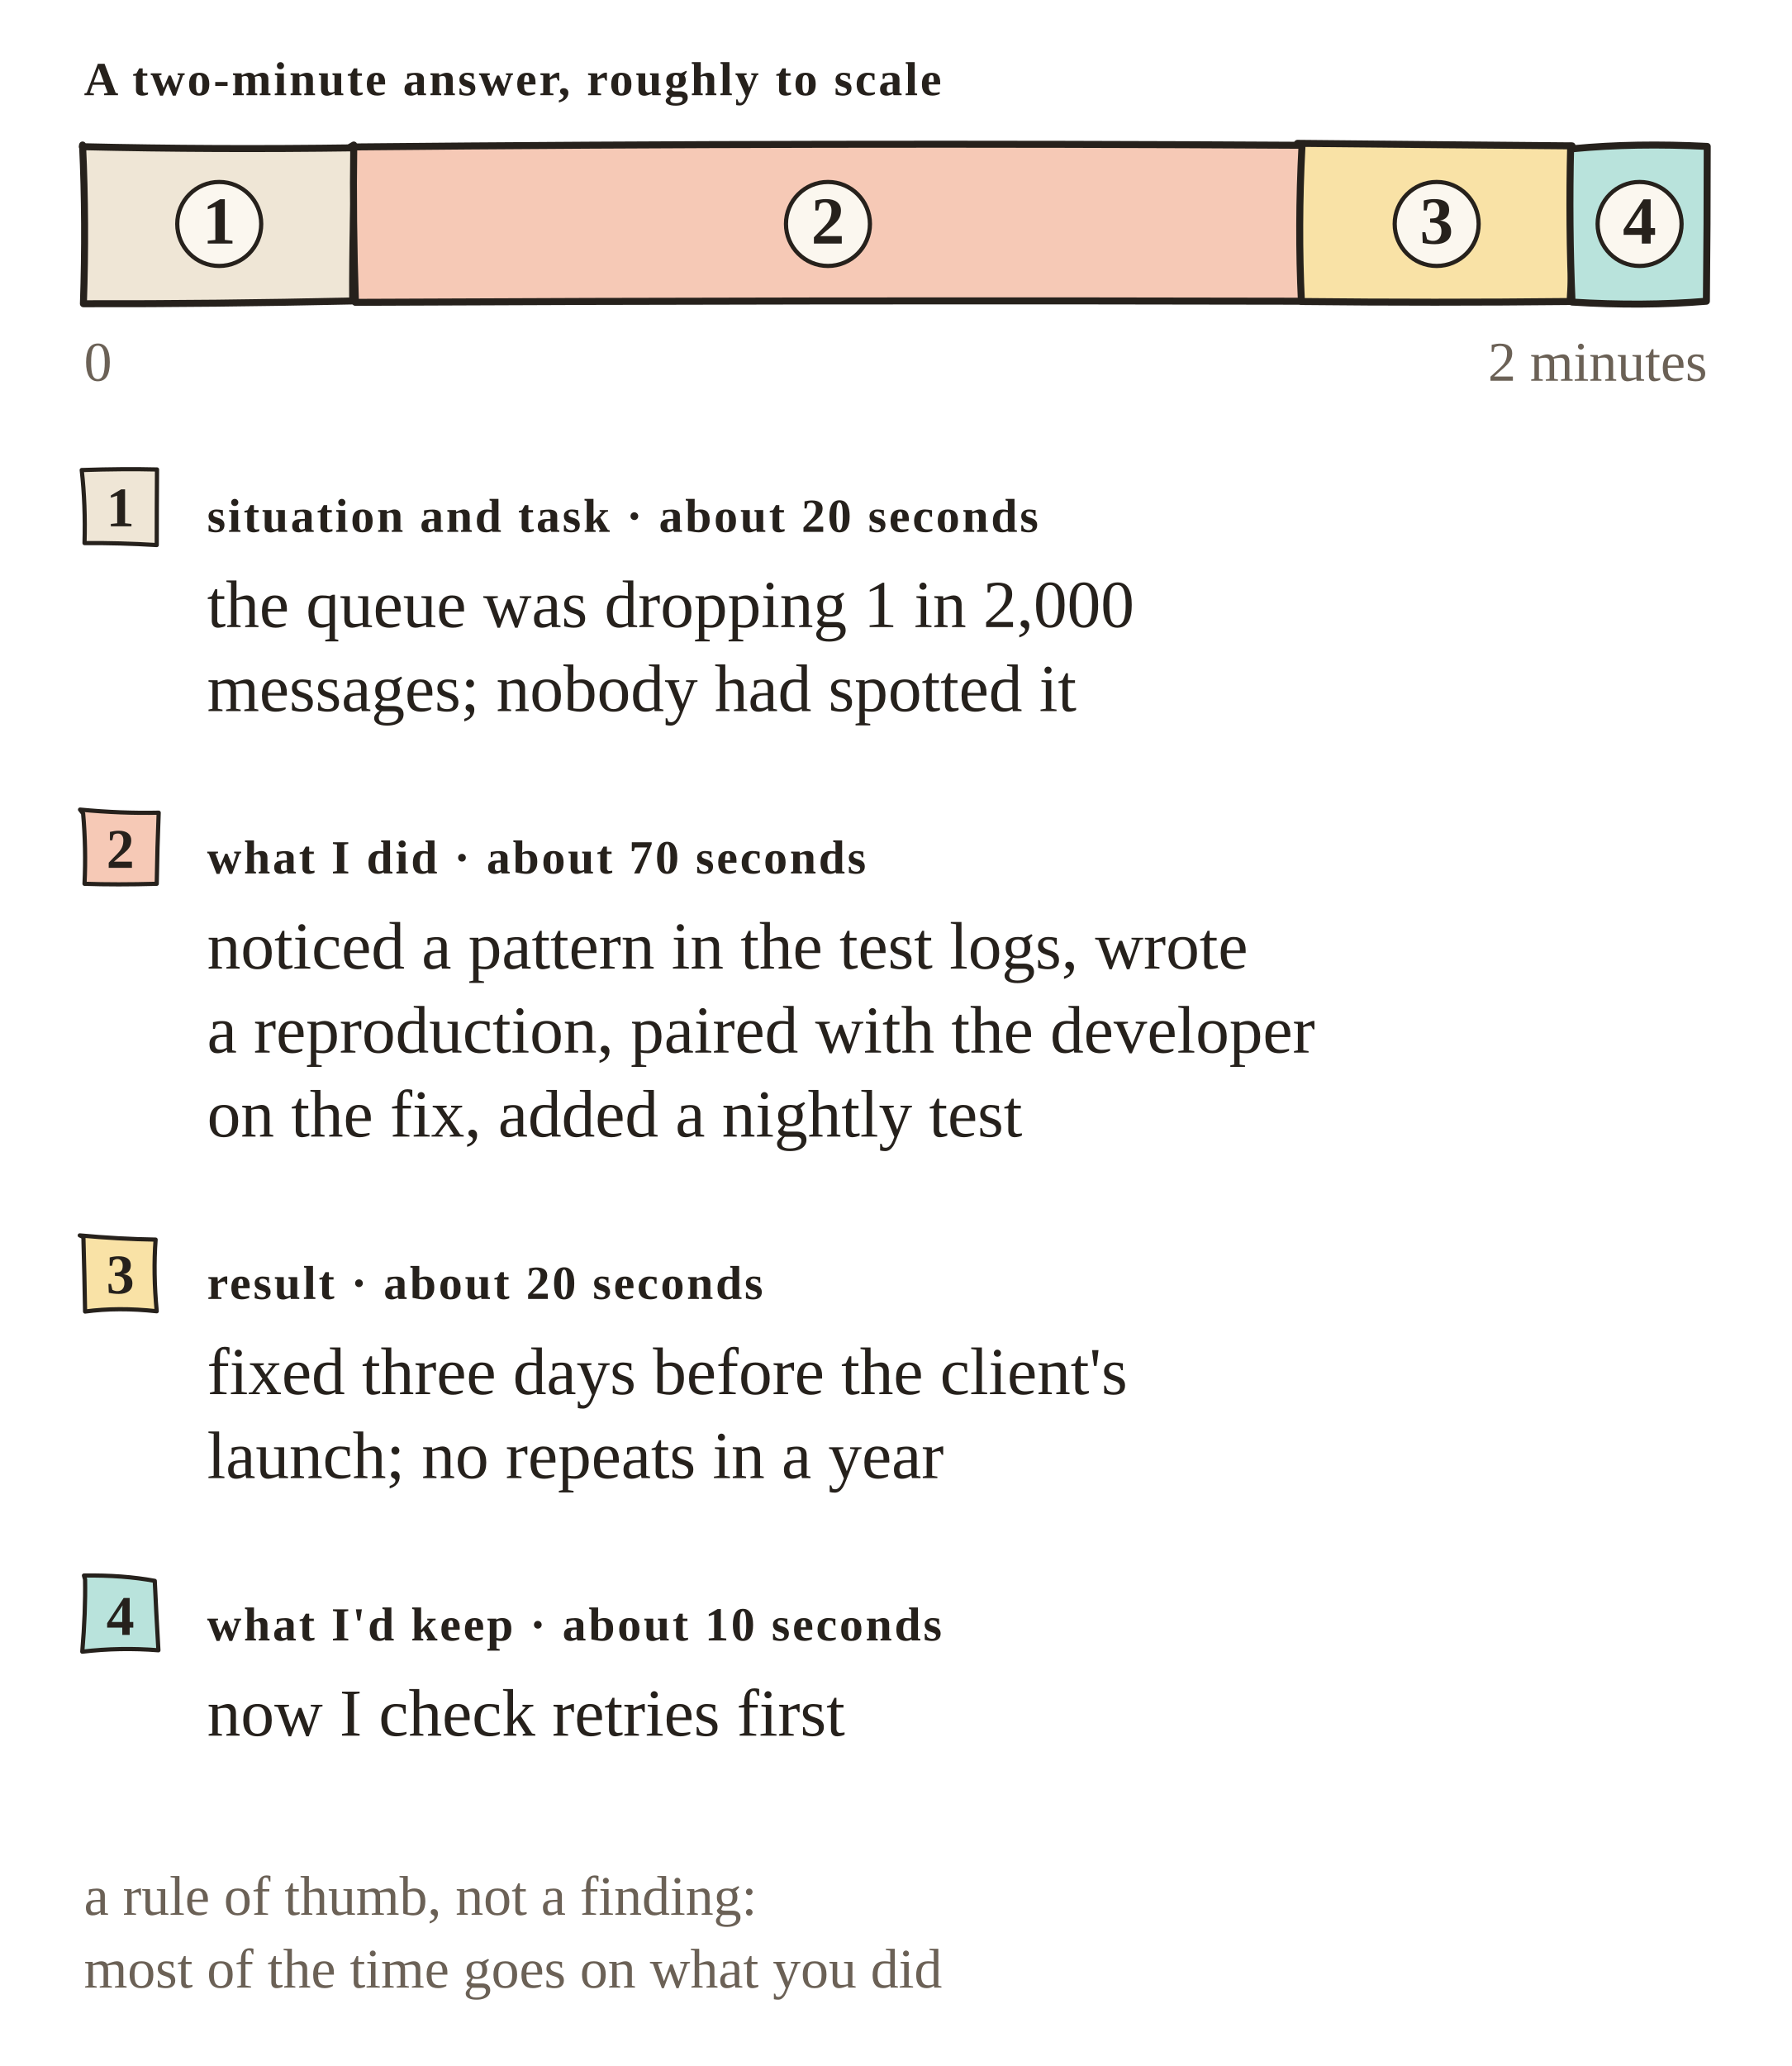
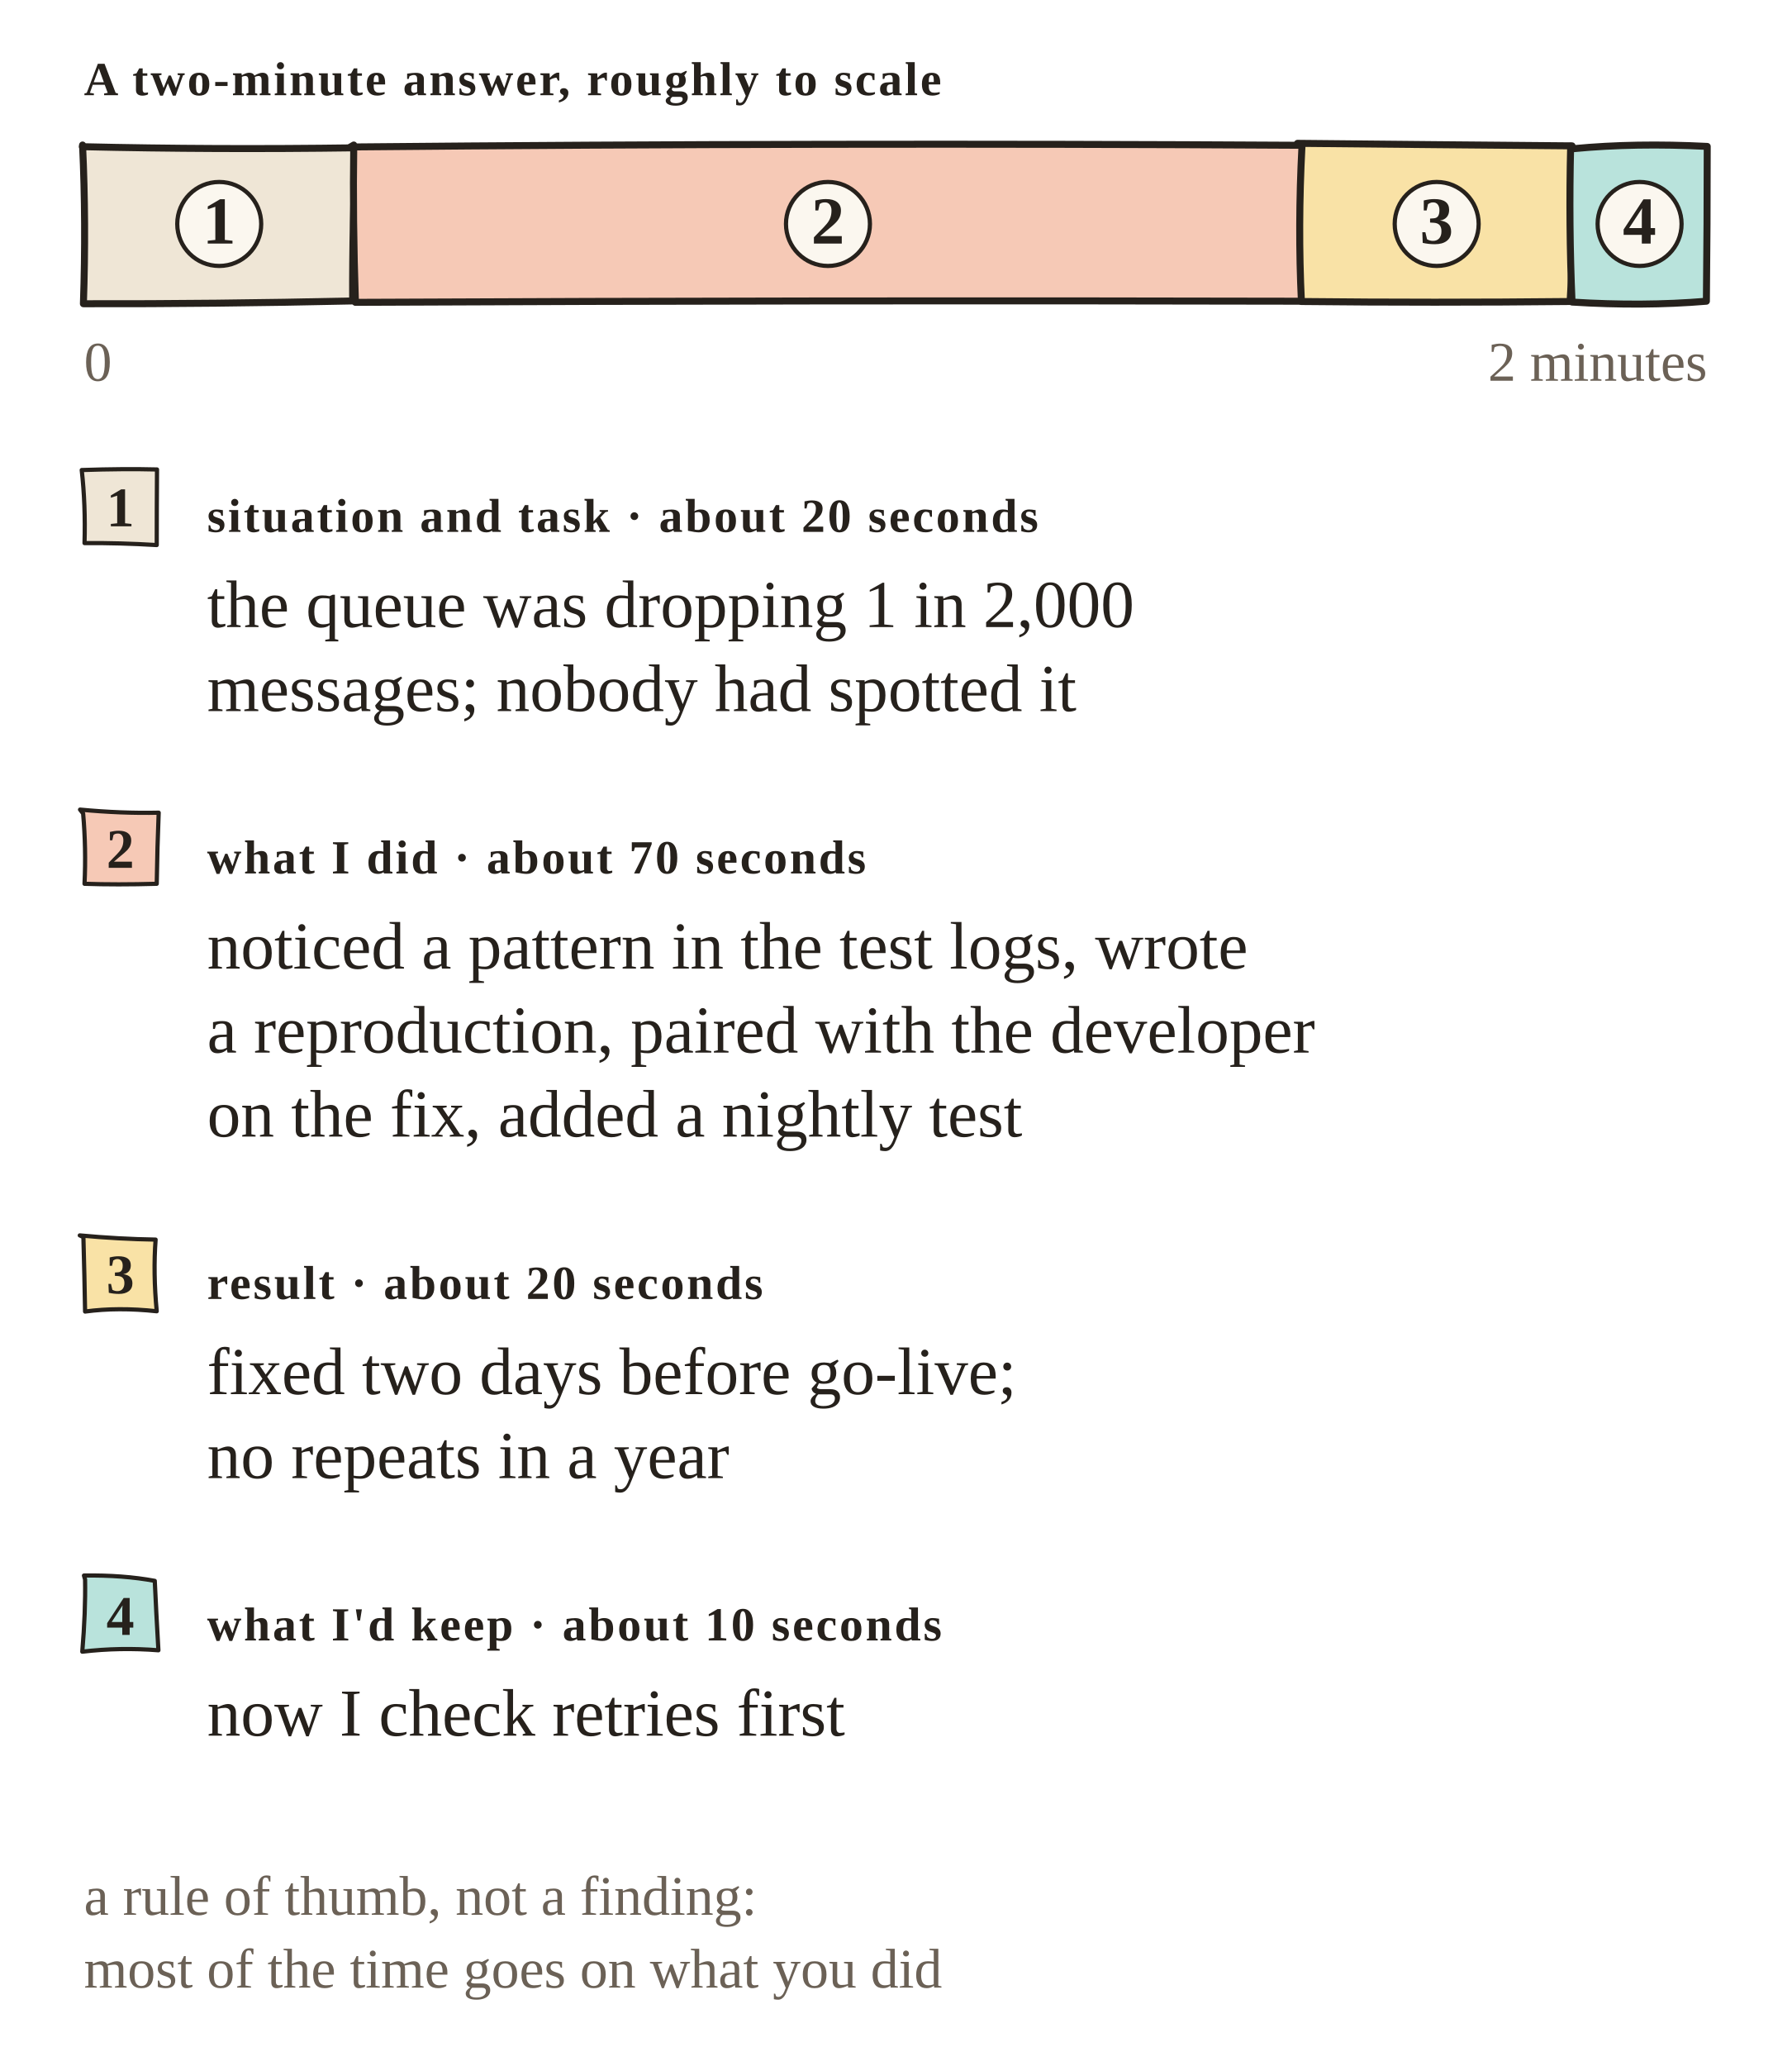
<svg xmlns="http://www.w3.org/2000/svg" viewBox="0 0 640 738" class="fig">
  <style>
/* Figure vocabulary. Every figure's style element is an exact copy of this file
   (python3 tools/build.py --sync-figure-style). Colours come from theme tokens;
   the fallbacks are the light theme, used when a figure is opened on its own. */
.fig { font-family: var(--font-hand, "Caveat", "Segoe Print", "Comic Sans MS", cursive); }
.fig .k { fill: none; stroke: var(--fig-ink, #26211c); stroke-width: 2.5; stroke-linecap: round; stroke-linejoin: round; }
.fig .k-thin { fill: none; stroke: var(--fig-ink, #26211c); stroke-width: 1.5; stroke-linecap: round; stroke-linejoin: round; }
.fig .k-thick { fill: none; stroke: var(--fig-ink, #26211c); stroke-width: 4; stroke-linecap: round; stroke-linejoin: round; }
.fig .k-dash { stroke-dasharray: 7 8; }
.fig .k-mute { stroke: var(--fig-ink-2, #6b6156); }
.fig .k-a1 { stroke: var(--fig-a1-strong, #d2552f); }
.fig .k-a2 { stroke: var(--fig-a2-strong, #1f8a7e); }
.fig .k-a3 { stroke: var(--fig-a3-strong, #d9a521); }
.fig .k-a4 { stroke: var(--fig-a4-strong, #7b4fa0); }
.fig .k-paper { stroke: var(--fig-paper, #fbf7ef); }
.fig .f-none { fill: none; }
.fig .f-paper { fill: var(--fig-paper, #fbf7ef); }
.fig .f-soft { fill: var(--fig-soft, #efe6d6); }
.fig .f-ink { fill: var(--fig-ink, #26211c); }
.fig .f-mute { fill: var(--fig-ink-2, #6b6156); }
.fig .f-a1 { fill: var(--fig-a1, #f6c9b6); }
.fig .f-a2 { fill: var(--fig-a2, #b9e3dc); }
.fig .f-a3 { fill: var(--fig-a3, #f9e2a6); }
.fig .f-a4 { fill: var(--fig-a4, #dccbec); }
.fig .f-a1s { fill: var(--fig-a1-strong, #d2552f); }
.fig .f-a2s { fill: var(--fig-a2-strong, #1f8a7e); }
.fig .f-a3s { fill: var(--fig-a3-strong, #d9a521); }
.fig .f-a4s { fill: var(--fig-a4-strong, #7b4fa0); }
.fig .f-skin1 { fill: var(--skin-1, #f2cba8); }
.fig .f-skin2 { fill: var(--skin-2, #d9a27c); }
.fig .f-skin3 { fill: var(--skin-3, #b0724c); }
.fig .f-skin4 { fill: var(--skin-4, #7c4b2f); }
.fig .f-hair1 { fill: var(--hair-1, #2b211c); }
.fig .f-hair2 { fill: var(--hair-2, #6b4a2f); }
.fig .f-hair3 { fill: var(--hair-3, #a7a29b); }
.fig .f-hair4 { fill: var(--hair-4, #7e5bc4); }
.fig .f-dev { fill: var(--c-dev, #e3a92b); }
.fig .f-bea { fill: var(--c-bea, #2f9e7a); }
.fig .f-rex { fill: var(--c-rex, #d94f3d); }
.fig .f-meera { fill: var(--c-meera, #8e3b6b); }
.fig .f-tomas { fill: var(--c-tomas, #3c6fb0); }
.fig .f-kai { fill: var(--c-kai, #8e6fd8); }
.fig .t { fill: var(--fig-ink, #26211c); font-size: 24px; }
.fig .t-sm { font-size: 20px; }
.fig .t-lg { font-size: 30px; }
.fig .t-xl { font-size: 40px; }
.fig .t-sans { font-family: var(--font-ui, "Bricolage Grotesque", system-ui, sans-serif); font-size: 17px; letter-spacing: 0.05em; text-transform: uppercase; font-weight: 700; }
.fig .t-mid { text-anchor: middle; }
.fig .t-end { text-anchor: end; }
.fig .t-bold { font-weight: 700; }
.fig .t-mute { fill: var(--fig-ink-2, #6b6156); }
.fig .t-a1 { fill: var(--fig-a1-ink, #a53d1c); }
.fig .t-a2 { fill: var(--fig-a2-ink, #156b62); }
.fig .t-a4 { fill: var(--fig-a4-ink, #5f3a80); }
.fig .t-paper { fill: var(--fig-paper, #fbf7ef); }
</style>
  <text x="30.0" y="34.0" class="t t-sans">A two-minute answer, roughly to scale</text>
  <path d="M29.4 52.4 Q76.8 53.5 127.2 52.8 Q125.9 79.0 126.0 107.5 Q76.8 108.6 29.8 108.5 Q30.8 79.5 29.5 51.8 Z" class="f-soft k" />
  <circle cx="78.333" cy="80" r="15" class="f-paper k-thin" />
  <text x="78.3" y="87.0" class="t t-mid t-bold">1</text>
  <path d="M125.2 52.5 Q294.8 50.9 465.6 51.9 Q466.4 81.5 465.3 107.6 Q294.7 107.2 127.0 108.0 Q126.0 78.5 126.4 51.8 Z" class="f-a1 k" />
  <circle cx="295.833" cy="80" r="15" class="f-paper k-thin" />
  <text x="295.8" y="87.0" class="t t-mid t-bold">2</text>
  <path d="M463.6 51.2 Q512.7 51.7 561.7 52.1 Q562.8 79.3 561.0 107.7 Q512.4 108.2 465.0 107.7 Q463.7 80.8 465.2 52.2 Z" class="f-a3 k" />
  <circle cx="513.333" cy="80" r="15" class="f-paper k-thin" />
  <text x="513.3" y="87.0" class="t t-mid t-bold">3</text>
  <path d="M562.3 53.1 Q584.3 51.0 610.0 52.3 Q610.0 80.0 609.7 107.6 Q587.0 109.5 561.7 107.9 Q560.5 80.3 561.2 52.2 Z" class="f-a2 k" />
  <circle cx="585.833" cy="80" r="15" class="f-paper k-thin" />
  <text x="585.8" y="87.0" class="t t-mid t-bold">4</text>
  <text x="30.0" y="136.0" class="t t-sm t-mute">0</text>
  <text x="610.0" y="136.0" class="t t-sm t-mute t-end">2 minutes</text>
  <path d="M29.3 167.9 Q44.2 167.4 56.1 167.7 Q56.0 182.2 56.0 194.7 Q42.7 193.9 30.2 194.0 Q30.6 180.3 29.2 167.9 Z" class="f-soft k-thin" />
  <text x="43.0" y="188.0" class="t t-sm t-mid t-bold">1</text>
  <text x="74.0" y="190.0" class="t t-sans">situation and task · about 20 seconds</text>
  <text x="74.0" y="224.0" class="t">the queue was dropping 1 in 2,000</text>
  <text x="74.0" y="254.0" class="t">messages; nobody had spotted it</text>
  <path d="M28.6 289.2 Q43.3 290.6 56.7 290.3 Q56.2 302.5 56.0 315.7 Q41.7 316.1 30.2 315.7 Q30.8 303.1 29.7 290.6 Z" class="f-a1 k-thin" />
  <text x="43.0" y="310.0" class="t t-sm t-mid t-bold">2</text>
  <text x="74.0" y="312.0" class="t t-sans">what I did · about 70 seconds</text>
  <text x="74.0" y="346.0" class="t">noticed a pattern in the test logs, wrote</text>
  <text x="74.0" y="376.0" class="t">a reproduction, paired with the developer</text>
  <text x="74.0" y="406.0" class="t">on the fix, added a nightly test</text>
  <path d="M28.5 441.3 Q42.4 442.6 55.6 442.8 Q54.7 454.8 56.0 468.4 Q42.2 466.9 30.4 468.5 Q30.2 456.3 29.8 441.9 Z" class="f-a3 k-thin" />
  <text x="43.0" y="462.0" class="t t-sm t-mid t-bold">3</text>
  <text x="74.0" y="464.0" class="t t-sans">result · about 20 seconds</text>
-   <text x="74.0" y="498.0" class="t">fixed three days before the client's</text>
-   <text x="74.0" y="528.0" class="t">launch; no repeats in a year</text>
+   <text x="74.0" y="498.0" class="t">fixed two days before go-live;</text>
+   <text x="74.0" y="528.0" class="t">no repeats in a year</text>
  <path d="M30.0 562.8 Q44.0 562.6 55.3 564.7 Q55.8 575.9 56.6 589.5 Q42.9 588.4 29.4 590.0 Q30.6 575.8 30.4 564.2 Z" class="f-a2 k-thin" />
  <text x="43.0" y="584.0" class="t t-sm t-mid t-bold">4</text>
  <text x="74.0" y="586.0" class="t t-sans">what I'd keep · about 10 seconds</text>
  <text x="74.0" y="620.0" class="t">now I check retries first</text>
  <text x="30.0" y="684.0" class="t t-sm t-mute">a rule of thumb, not a finding:</text>
  <text x="30.0" y="710.0" class="t t-sm t-mute">most of the time goes on what you did</text>
</svg>
